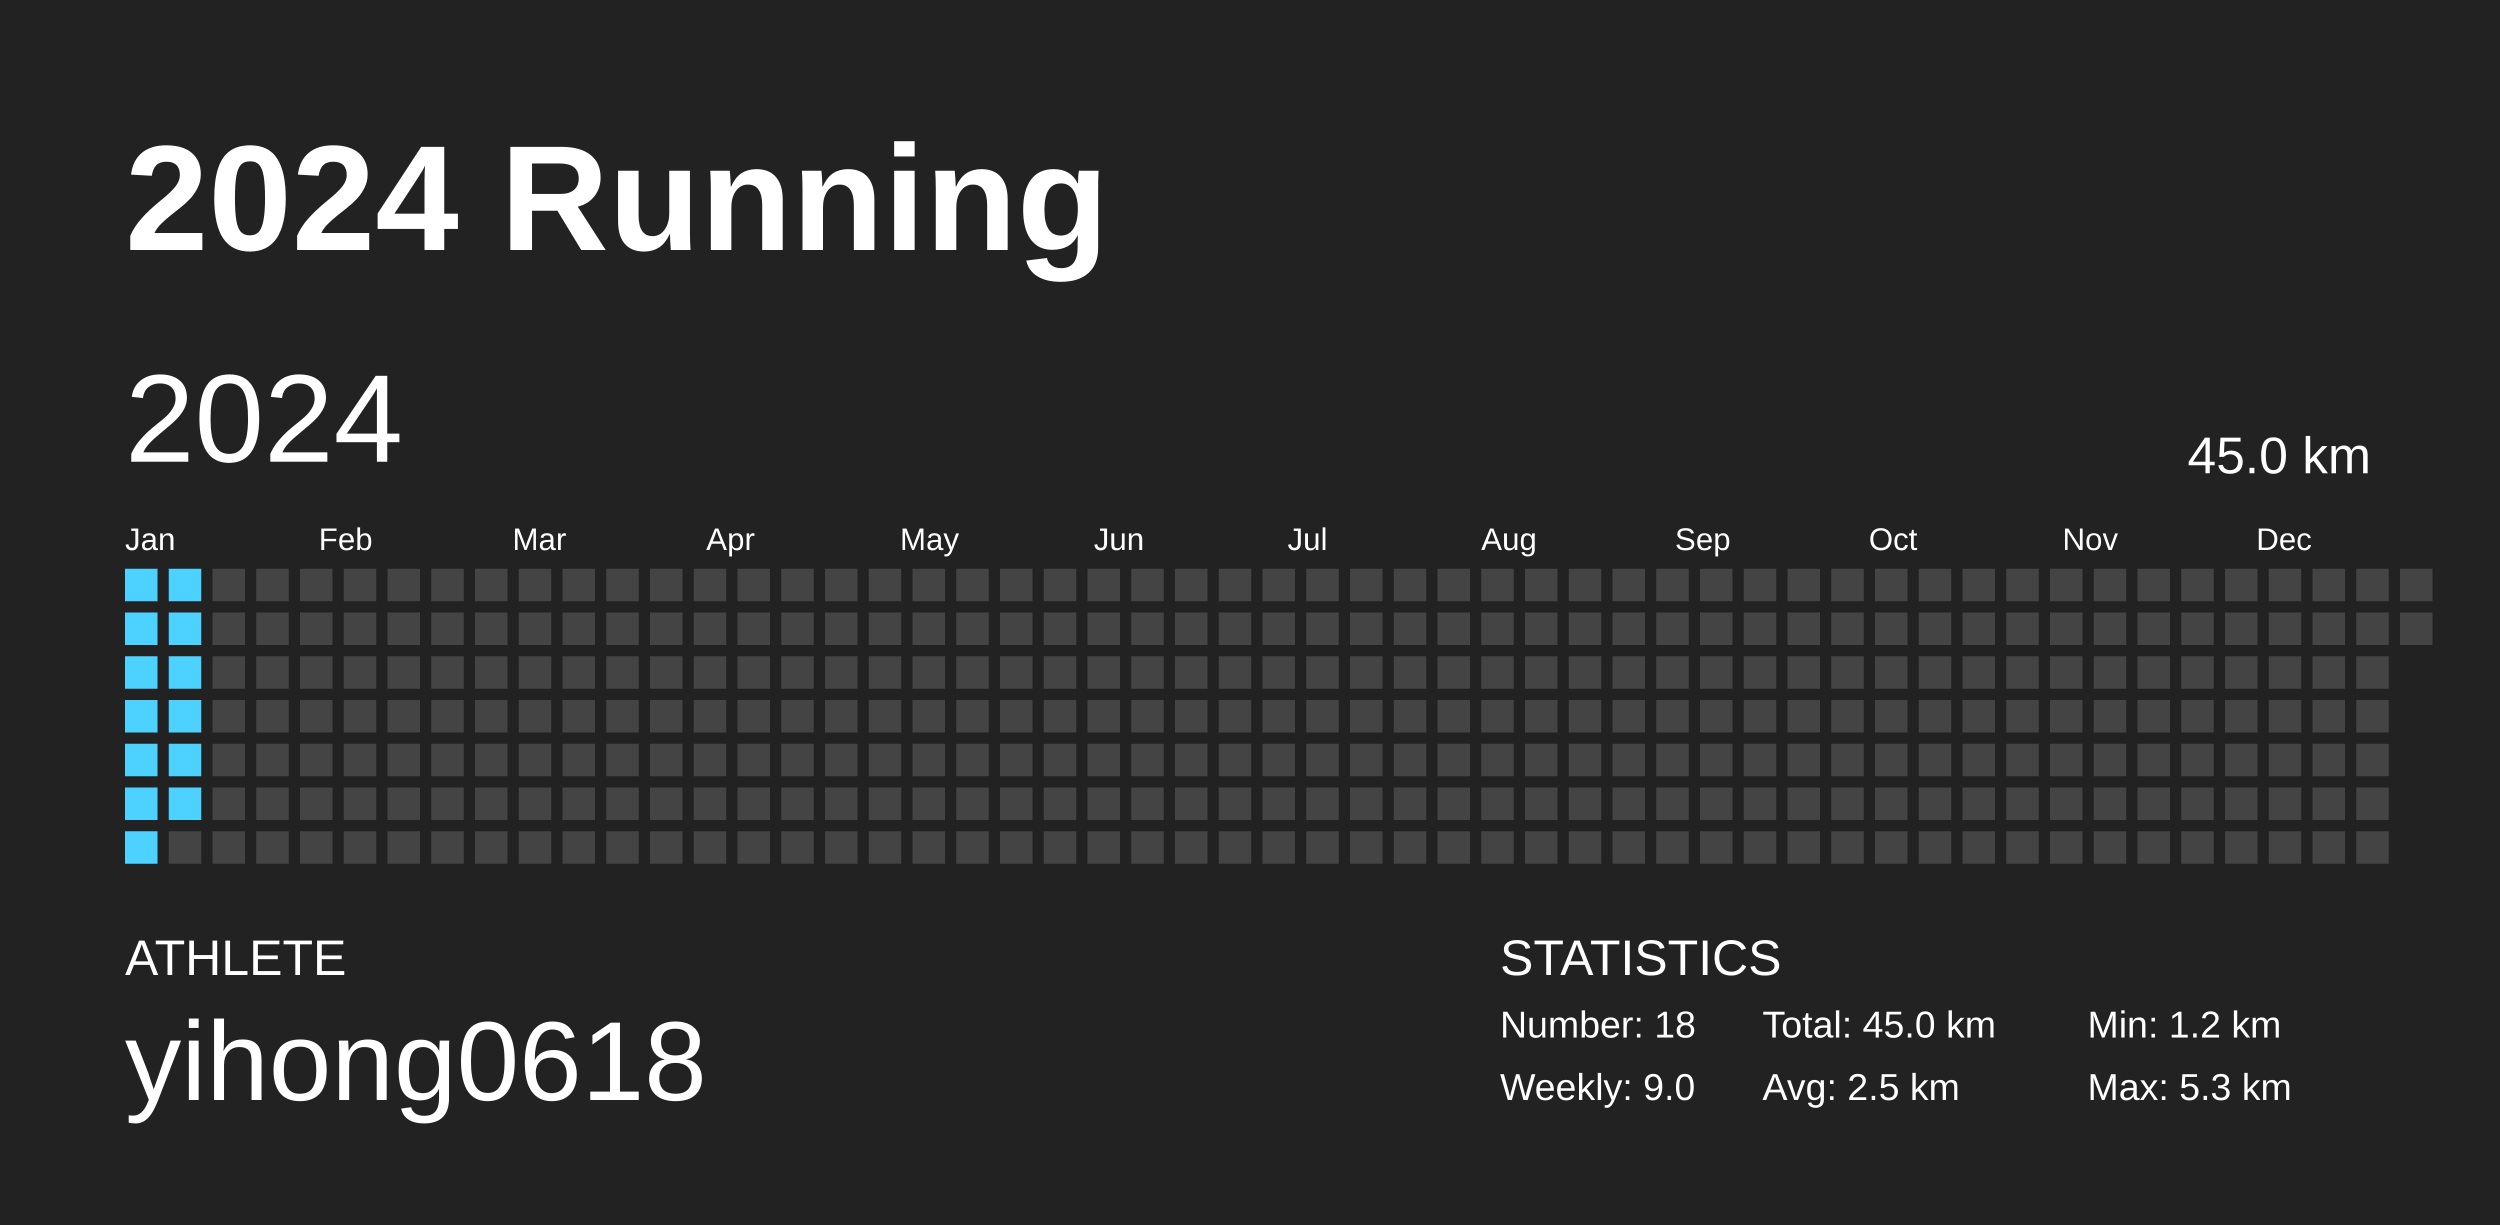
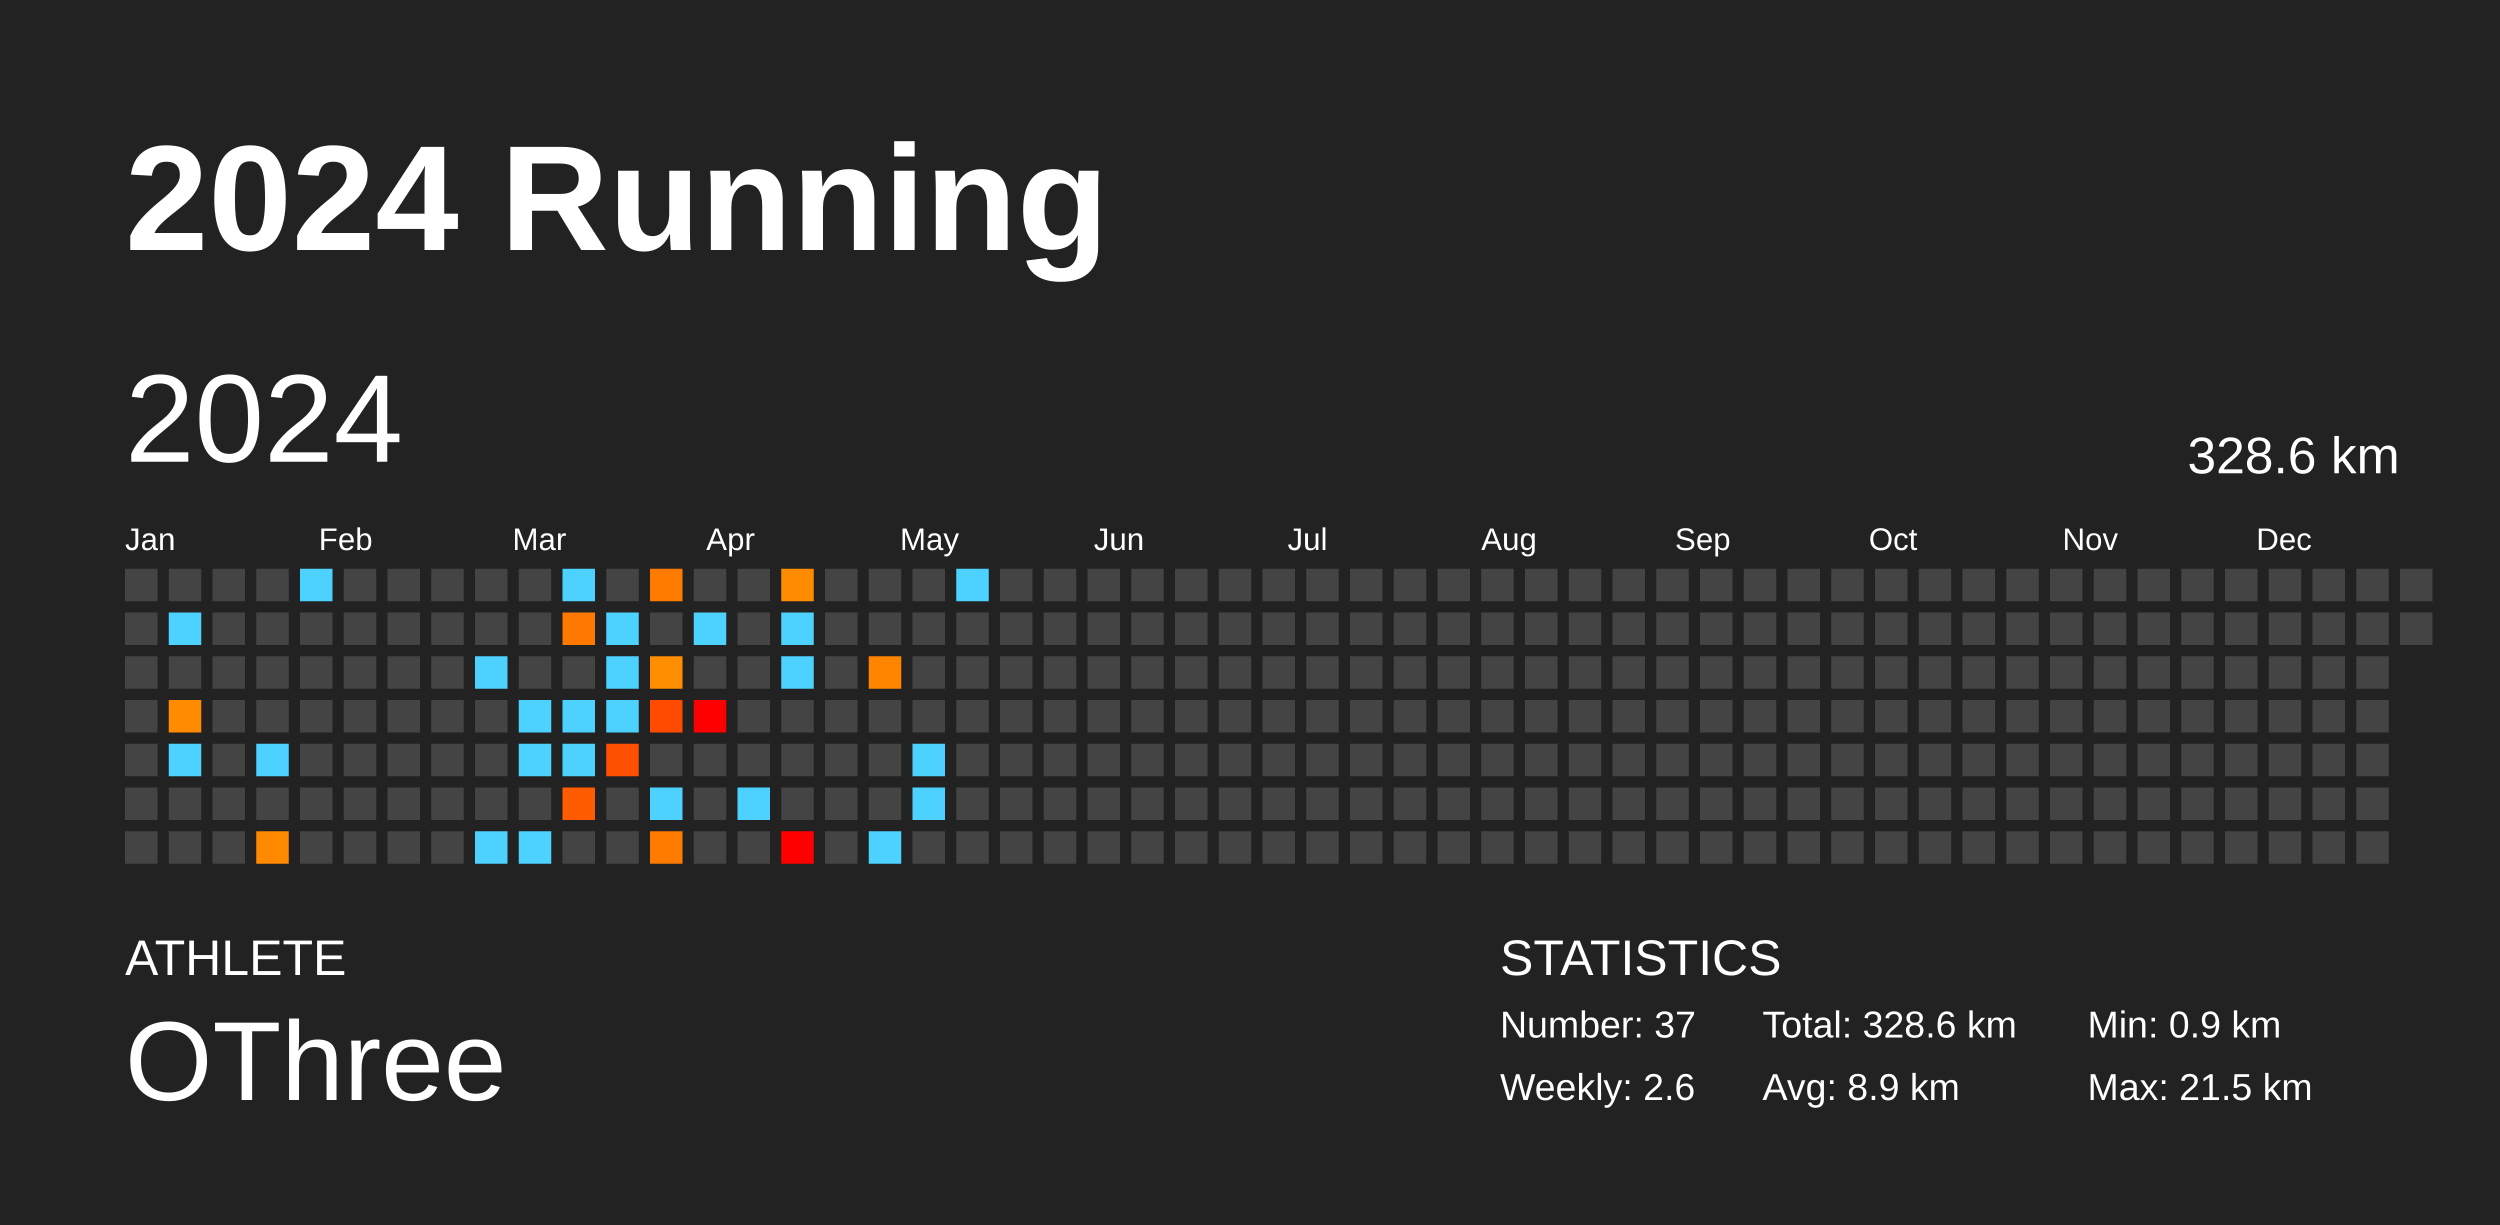
<svg xmlns="http://www.w3.org/2000/svg" baseProfile="full" height="98mm" version="1.1" viewBox="0,0,200,98" width="200mm">
  <defs />
  <rect fill="#222222" height="98" width="200" x="0" y="0" />
  <text fill="#FFFFFF" style="font-size:12px; font-family:Arial; font-weight:bold;" x="10" y="20">2024 Running</text>
  <text fill="#FFFFFF" style="font-size:4px; font-family:Arial" x="10" y="78">ATHLETE</text>
-   <text fill="#FFFFFF" style="font-size:9px; font-family:Arial" x="10" y="88">yihong0618</text>
+   <text fill="#FFFFFF" style="font-size:9px; font-family:Arial" x="10" y="88">OThree</text>
  <text fill="#FFFFFF" style="font-size:4px; font-family:Arial" x="120" y="78">STATISTICS</text>
-   <text fill="#FFFFFF" style="font-size:3px; font-family:Arial" x="120" y="83">Number: 18</text>
-   <text fill="#FFFFFF" style="font-size:3px; font-family:Arial" x="120" y="88">Weekly: 9.0</text>
-   <text fill="#FFFFFF" style="font-size:3px; font-family:Arial" x="141" y="83">Total: 45.0 km</text>
-   <text fill="#FFFFFF" style="font-size:3px; font-family:Arial" x="141" y="88">Avg: 2.5 km</text>
-   <text fill="#FFFFFF" style="font-size:3px; font-family:Arial" x="167" y="83">Min: 1.2 km</text>
-   <text fill="#FFFFFF" style="font-size:3px; font-family:Arial" x="167" y="88">Max: 5.3 km</text>
+   <text fill="#FFFFFF" style="font-size:3px; font-family:Arial" x="120" y="83">Number: 37</text>
+   <text fill="#FFFFFF" style="font-size:3px; font-family:Arial" x="120" y="88">Weekly: 2.6</text>
+   <text fill="#FFFFFF" style="font-size:3px; font-family:Arial" x="141" y="83">Total: 328.6 km</text>
+   <text fill="#FFFFFF" style="font-size:3px; font-family:Arial" x="141" y="88">Avg: 8.9 km</text>
+   <text fill="#FFFFFF" style="font-size:3px; font-family:Arial" x="167" y="83">Min: 0.9 km</text>
+   <text fill="#FFFFFF" style="font-size:3px; font-family:Arial" x="167" y="88">Max: 21.5 km</text>
  <text dominant-baseline="hanging" fill="#FFFFFF" style="font-size:10.0px; font-family:Arial;" x="10" y="30">2024</text>
-   <text dominant-baseline="hanging" fill="#FFFFFF" style="font-size:4.125px; font-family:Arial;" x="175" y="35">45.0 km</text>
+   <text dominant-baseline="hanging" fill="#FFFFFF" style="font-size:4.125px; font-family:Arial;" x="175" y="35">328.6 km</text>
  <text fill="#FFFFFF" style="font-size:2.5px; font-family:Arial" x="10.0" y="44">Jan</text>
  <text fill="#FFFFFF" style="font-size:2.5px; font-family:Arial" x="25.5" y="44">Feb</text>
  <text fill="#FFFFFF" style="font-size:2.5px; font-family:Arial" x="41.0" y="44">Mar</text>
  <text fill="#FFFFFF" style="font-size:2.5px; font-family:Arial" x="56.5" y="44">Apr</text>
  <text fill="#FFFFFF" style="font-size:2.5px; font-family:Arial" x="72.0" y="44">May</text>
  <text fill="#FFFFFF" style="font-size:2.5px; font-family:Arial" x="87.5" y="44">Jun</text>
  <text fill="#FFFFFF" style="font-size:2.5px; font-family:Arial" x="103.0" y="44">Jul</text>
  <text fill="#FFFFFF" style="font-size:2.5px; font-family:Arial" x="118.5" y="44">Aug</text>
  <text fill="#FFFFFF" style="font-size:2.5px; font-family:Arial" x="134.0" y="44">Sep</text>
  <text fill="#FFFFFF" style="font-size:2.5px; font-family:Arial" x="149.5" y="44">Oct</text>
  <text fill="#FFFFFF" style="font-size:2.5px; font-family:Arial" x="165.0" y="44">Nov</text>
  <text fill="#FFFFFF" style="font-size:2.5px; font-family:Arial" x="180.5" y="44">Dec</text>
-   <rect fill="#4dd2ff" height="2.6" width="2.6" x="10.0" y="45.5" />
-   <rect fill="#4dd2ff" height="2.6" width="2.6" x="10.0" y="49.0" />
-   <rect fill="#4dd2ff" height="2.6" width="2.6" x="10.0" y="52.5" />
-   <rect fill="#4dd2ff" height="2.6" width="2.6" x="10.0" y="56.0" />
-   <rect fill="#4dd2ff" height="2.6" width="2.6" x="10.0" y="59.5" />
-   <rect fill="#4dd2ff" height="2.6" width="2.6" x="10.0" y="63.0" />
-   <rect fill="#4dd2ff" height="2.6" width="2.6" x="10.0" y="66.5" />
-   <rect fill="#4dd2ff" height="2.6" width="2.6" x="13.5" y="45.5" />
+   <rect fill="#444444" height="2.6" width="2.6" x="10.0" y="45.5" />
+   <rect fill="#444444" height="2.6" width="2.6" x="10.0" y="49.0" />
+   <rect fill="#444444" height="2.6" width="2.6" x="10.0" y="52.5" />
+   <rect fill="#444444" height="2.6" width="2.6" x="10.0" y="56.0" />
+   <rect fill="#444444" height="2.6" width="2.6" x="10.0" y="59.5" />
+   <rect fill="#444444" height="2.6" width="2.6" x="10.0" y="63.0" />
+   <rect fill="#444444" height="2.6" width="2.6" x="10.0" y="66.5" />
+   <rect fill="#444444" height="2.6" width="2.6" x="13.5" y="45.5" />
  <rect fill="#4dd2ff" height="2.6" width="2.6" x="13.5" y="49.0" />
-   <rect fill="#4dd2ff" height="2.6" width="2.6" x="13.5" y="52.5" />
-   <rect fill="#4dd2ff" height="2.6" width="2.6" x="13.5" y="56.0" />
+   <rect fill="#444444" height="2.6" width="2.6" x="13.5" y="52.5" />
+   <rect fill="#ff8b00" height="2.6" width="2.6" x="13.5" y="56.0" />
  <rect fill="#4dd2ff" height="2.6" width="2.6" x="13.5" y="59.5" />
-   <rect fill="#4dd2ff" height="2.6" width="2.6" x="13.5" y="63.0" />
+   <rect fill="#444444" height="2.6" width="2.6" x="13.5" y="63.0" />
  <rect fill="#444444" height="2.6" width="2.6" x="13.5" y="66.5" />
  <rect fill="#444444" height="2.6" width="2.6" x="17.0" y="45.5" />
  <rect fill="#444444" height="2.6" width="2.6" x="17.0" y="49.0" />
  <rect fill="#444444" height="2.6" width="2.6" x="17.0" y="52.5" />
  <rect fill="#444444" height="2.6" width="2.6" x="17.0" y="56.0" />
  <rect fill="#444444" height="2.6" width="2.6" x="17.0" y="59.5" />
  <rect fill="#444444" height="2.6" width="2.6" x="17.0" y="63.0" />
  <rect fill="#444444" height="2.6" width="2.6" x="17.0" y="66.5" />
  <rect fill="#444444" height="2.6" width="2.6" x="20.5" y="45.5" />
  <rect fill="#444444" height="2.6" width="2.6" x="20.5" y="49.0" />
  <rect fill="#444444" height="2.6" width="2.6" x="20.5" y="52.5" />
  <rect fill="#444444" height="2.6" width="2.6" x="20.5" y="56.0" />
-   <rect fill="#444444" height="2.6" width="2.6" x="20.5" y="59.5" />
+   <rect fill="#4dd2ff" height="2.6" width="2.6" x="20.5" y="59.5" />
  <rect fill="#444444" height="2.6" width="2.6" x="20.5" y="63.0" />
-   <rect fill="#444444" height="2.6" width="2.6" x="20.5" y="66.5" />
-   <rect fill="#444444" height="2.6" width="2.6" x="24.0" y="45.5" />
+   <rect fill="#ff8a00" height="2.6" width="2.6" x="20.5" y="66.5" />
+   <rect fill="#4dd2ff" height="2.6" width="2.6" x="24.0" y="45.5" />
  <rect fill="#444444" height="2.6" width="2.6" x="24.0" y="49.0" />
  <rect fill="#444444" height="2.6" width="2.6" x="24.0" y="52.5" />
  <rect fill="#444444" height="2.6" width="2.6" x="24.0" y="56.0" />
  <rect fill="#444444" height="2.6" width="2.6" x="24.0" y="59.5" />
  <rect fill="#444444" height="2.6" width="2.6" x="24.0" y="63.0" />
  <rect fill="#444444" height="2.6" width="2.6" x="24.0" y="66.5" />
  <rect fill="#444444" height="2.6" width="2.6" x="27.5" y="45.5" />
  <rect fill="#444444" height="2.6" width="2.6" x="27.5" y="49.0" />
  <rect fill="#444444" height="2.6" width="2.6" x="27.5" y="52.5" />
  <rect fill="#444444" height="2.6" width="2.6" x="27.5" y="56.0" />
  <rect fill="#444444" height="2.6" width="2.6" x="27.5" y="59.5" />
  <rect fill="#444444" height="2.6" width="2.6" x="27.5" y="63.0" />
  <rect fill="#444444" height="2.6" width="2.6" x="27.5" y="66.5" />
  <rect fill="#444444" height="2.6" width="2.6" x="31.0" y="45.5" />
  <rect fill="#444444" height="2.6" width="2.6" x="31.0" y="49.0" />
  <rect fill="#444444" height="2.6" width="2.6" x="31.0" y="52.5" />
  <rect fill="#444444" height="2.6" width="2.6" x="31.0" y="56.0" />
  <rect fill="#444444" height="2.6" width="2.6" x="31.0" y="59.5" />
  <rect fill="#444444" height="2.6" width="2.6" x="31.0" y="63.0" />
  <rect fill="#444444" height="2.6" width="2.6" x="31.0" y="66.5" />
  <rect fill="#444444" height="2.6" width="2.6" x="34.5" y="45.5" />
  <rect fill="#444444" height="2.6" width="2.6" x="34.5" y="49.0" />
  <rect fill="#444444" height="2.6" width="2.6" x="34.5" y="52.5" />
  <rect fill="#444444" height="2.6" width="2.6" x="34.5" y="56.0" />
  <rect fill="#444444" height="2.6" width="2.6" x="34.5" y="59.5" />
  <rect fill="#444444" height="2.6" width="2.6" x="34.5" y="63.0" />
  <rect fill="#444444" height="2.6" width="2.6" x="34.5" y="66.5" />
  <rect fill="#444444" height="2.6" width="2.6" x="38.0" y="45.5" />
  <rect fill="#444444" height="2.6" width="2.6" x="38.0" y="49.0" />
-   <rect fill="#444444" height="2.6" width="2.6" x="38.0" y="52.5" />
+   <rect fill="#4dd2ff" height="2.6" width="2.6" x="38.0" y="52.5" />
  <rect fill="#444444" height="2.6" width="2.6" x="38.0" y="56.0" />
  <rect fill="#444444" height="2.6" width="2.6" x="38.0" y="59.5" />
  <rect fill="#444444" height="2.6" width="2.6" x="38.0" y="63.0" />
-   <rect fill="#444444" height="2.6" width="2.6" x="38.0" y="66.5" />
+   <rect fill="#4dd2ff" height="2.6" width="2.6" x="38.0" y="66.5" />
  <rect fill="#444444" height="2.6" width="2.6" x="41.5" y="45.5" />
  <rect fill="#444444" height="2.6" width="2.6" x="41.5" y="49.0" />
  <rect fill="#444444" height="2.6" width="2.6" x="41.5" y="52.5" />
-   <rect fill="#444444" height="2.6" width="2.6" x="41.5" y="56.0" />
-   <rect fill="#444444" height="2.6" width="2.6" x="41.5" y="59.5" />
+   <rect fill="#4dd2ff" height="2.6" width="2.6" x="41.5" y="56.0" />
+   <rect fill="#4dd2ff" height="2.6" width="2.6" x="41.5" y="59.5" />
  <rect fill="#444444" height="2.6" width="2.6" x="41.5" y="63.0" />
-   <rect fill="#444444" height="2.6" width="2.6" x="41.5" y="66.5" />
-   <rect fill="#444444" height="2.6" width="2.6" x="45.0" y="45.5" />
-   <rect fill="#444444" height="2.6" width="2.6" x="45.0" y="49.0" />
+   <rect fill="#4dd2ff" height="2.6" width="2.6" x="41.5" y="66.5" />
+   <rect fill="#4dd2ff" height="2.6" width="2.6" x="45.0" y="45.5" />
+   <rect fill="#ff7800" height="2.6" width="2.6" x="45.0" y="49.0" />
  <rect fill="#444444" height="2.6" width="2.6" x="45.0" y="52.5" />
-   <rect fill="#444444" height="2.6" width="2.6" x="45.0" y="56.0" />
-   <rect fill="#444444" height="2.6" width="2.6" x="45.0" y="59.5" />
-   <rect fill="#444444" height="2.6" width="2.6" x="45.0" y="63.0" />
+   <rect fill="#4dd2ff" height="2.6" width="2.6" x="45.0" y="56.0" />
+   <rect fill="#4dd2ff" height="2.6" width="2.6" x="45.0" y="59.5" />
+   <rect fill="#ff5b00" height="2.6" width="2.6" x="45.0" y="63.0" />
  <rect fill="#444444" height="2.6" width="2.6" x="45.0" y="66.5" />
  <rect fill="#444444" height="2.6" width="2.6" x="48.5" y="45.5" />
-   <rect fill="#444444" height="2.6" width="2.6" x="48.5" y="49.0" />
-   <rect fill="#444444" height="2.6" width="2.6" x="48.5" y="52.5" />
-   <rect fill="#444444" height="2.6" width="2.6" x="48.5" y="56.0" />
-   <rect fill="#444444" height="2.6" width="2.6" x="48.5" y="59.5" />
+   <rect fill="#4dd2ff" height="2.6" width="2.6" x="48.5" y="49.0" />
+   <rect fill="#4dd2ff" height="2.6" width="2.6" x="48.5" y="52.5" />
+   <rect fill="#4dd2ff" height="2.6" width="2.6" x="48.5" y="56.0" />
+   <rect fill="#ff4f00" height="2.6" width="2.6" x="48.5" y="59.5" />
  <rect fill="#444444" height="2.6" width="2.6" x="48.5" y="63.0" />
  <rect fill="#444444" height="2.6" width="2.6" x="48.5" y="66.5" />
-   <rect fill="#444444" height="2.6" width="2.6" x="52.0" y="45.5" />
+   <rect fill="#ff7b00" height="2.6" width="2.6" x="52.0" y="45.5" />
  <rect fill="#444444" height="2.6" width="2.6" x="52.0" y="49.0" />
-   <rect fill="#444444" height="2.6" width="2.6" x="52.0" y="52.5" />
-   <rect fill="#444444" height="2.6" width="2.6" x="52.0" y="56.0" />
+   <rect fill="#ff8e00" height="2.6" width="2.6" x="52.0" y="52.5" />
+   <rect fill="#ff4b00" height="2.6" width="2.6" x="52.0" y="56.0" />
  <rect fill="#444444" height="2.6" width="2.6" x="52.0" y="59.5" />
-   <rect fill="#444444" height="2.6" width="2.6" x="52.0" y="63.0" />
-   <rect fill="#444444" height="2.6" width="2.6" x="52.0" y="66.5" />
+   <rect fill="#4dd2ff" height="2.6" width="2.6" x="52.0" y="63.0" />
+   <rect fill="#ff7b00" height="2.6" width="2.6" x="52.0" y="66.5" />
  <rect fill="#444444" height="2.6" width="2.6" x="55.5" y="45.5" />
-   <rect fill="#444444" height="2.6" width="2.6" x="55.5" y="49.0" />
+   <rect fill="#4dd2ff" height="2.6" width="2.6" x="55.5" y="49.0" />
  <rect fill="#444444" height="2.6" width="2.6" x="55.5" y="52.5" />
-   <rect fill="#444444" height="2.6" width="2.6" x="55.5" y="56.0" />
+   <rect fill="red" height="2.6" width="2.6" x="55.5" y="56.0" />
  <rect fill="#444444" height="2.6" width="2.6" x="55.5" y="59.5" />
  <rect fill="#444444" height="2.6" width="2.6" x="55.5" y="63.0" />
  <rect fill="#444444" height="2.6" width="2.6" x="55.5" y="66.5" />
  <rect fill="#444444" height="2.6" width="2.6" x="59.0" y="45.5" />
  <rect fill="#444444" height="2.6" width="2.6" x="59.0" y="49.0" />
  <rect fill="#444444" height="2.6" width="2.6" x="59.0" y="52.5" />
  <rect fill="#444444" height="2.6" width="2.6" x="59.0" y="56.0" />
  <rect fill="#444444" height="2.6" width="2.6" x="59.0" y="59.5" />
-   <rect fill="#444444" height="2.6" width="2.6" x="59.0" y="63.0" />
+   <rect fill="#4dd2ff" height="2.6" width="2.6" x="59.0" y="63.0" />
  <rect fill="#444444" height="2.6" width="2.6" x="59.0" y="66.5" />
-   <rect fill="#444444" height="2.6" width="2.6" x="62.5" y="45.5" />
-   <rect fill="#444444" height="2.6" width="2.6" x="62.5" y="49.0" />
-   <rect fill="#444444" height="2.6" width="2.6" x="62.5" y="52.5" />
+   <rect fill="#ff8b00" height="2.6" width="2.6" x="62.5" y="45.5" />
+   <rect fill="#4dd2ff" height="2.6" width="2.6" x="62.5" y="49.0" />
+   <rect fill="#4dd2ff" height="2.6" width="2.6" x="62.5" y="52.5" />
  <rect fill="#444444" height="2.6" width="2.6" x="62.5" y="56.0" />
  <rect fill="#444444" height="2.6" width="2.6" x="62.5" y="59.5" />
  <rect fill="#444444" height="2.6" width="2.6" x="62.5" y="63.0" />
-   <rect fill="#444444" height="2.6" width="2.6" x="62.5" y="66.5" />
+   <rect fill="red" height="2.6" width="2.6" x="62.5" y="66.5" />
  <rect fill="#444444" height="2.6" width="2.6" x="66.0" y="45.5" />
  <rect fill="#444444" height="2.6" width="2.6" x="66.0" y="49.0" />
  <rect fill="#444444" height="2.6" width="2.6" x="66.0" y="52.5" />
  <rect fill="#444444" height="2.6" width="2.6" x="66.0" y="56.0" />
  <rect fill="#444444" height="2.6" width="2.6" x="66.0" y="59.5" />
  <rect fill="#444444" height="2.6" width="2.6" x="66.0" y="63.0" />
  <rect fill="#444444" height="2.6" width="2.6" x="66.0" y="66.5" />
  <rect fill="#444444" height="2.6" width="2.6" x="69.5" y="45.5" />
  <rect fill="#444444" height="2.6" width="2.6" x="69.5" y="49.0" />
-   <rect fill="#444444" height="2.6" width="2.6" x="69.5" y="52.5" />
+   <rect fill="#ff8500" height="2.6" width="2.6" x="69.5" y="52.5" />
  <rect fill="#444444" height="2.6" width="2.6" x="69.5" y="56.0" />
  <rect fill="#444444" height="2.6" width="2.6" x="69.5" y="59.5" />
  <rect fill="#444444" height="2.6" width="2.6" x="69.5" y="63.0" />
-   <rect fill="#444444" height="2.6" width="2.6" x="69.5" y="66.5" />
+   <rect fill="#4dd2ff" height="2.6" width="2.6" x="69.5" y="66.5" />
  <rect fill="#444444" height="2.6" width="2.6" x="73.0" y="45.5" />
  <rect fill="#444444" height="2.6" width="2.6" x="73.0" y="49.0" />
  <rect fill="#444444" height="2.6" width="2.6" x="73.0" y="52.5" />
  <rect fill="#444444" height="2.6" width="2.6" x="73.0" y="56.0" />
-   <rect fill="#444444" height="2.6" width="2.6" x="73.0" y="59.5" />
-   <rect fill="#444444" height="2.6" width="2.6" x="73.0" y="63.0" />
+   <rect fill="#4dd2ff" height="2.6" width="2.6" x="73.0" y="59.5" />
+   <rect fill="#4dd2ff" height="2.6" width="2.6" x="73.0" y="63.0" />
  <rect fill="#444444" height="2.6" width="2.6" x="73.0" y="66.5" />
-   <rect fill="#444444" height="2.6" width="2.6" x="76.5" y="45.5" />
+   <rect fill="#4dd2ff" height="2.6" width="2.6" x="76.5" y="45.5" />
  <rect fill="#444444" height="2.6" width="2.6" x="76.5" y="49.0" />
  <rect fill="#444444" height="2.6" width="2.6" x="76.5" y="52.5" />
  <rect fill="#444444" height="2.6" width="2.6" x="76.5" y="56.0" />
  <rect fill="#444444" height="2.6" width="2.6" x="76.5" y="59.5" />
  <rect fill="#444444" height="2.6" width="2.6" x="76.5" y="63.0" />
  <rect fill="#444444" height="2.6" width="2.6" x="76.5" y="66.5" />
  <rect fill="#444444" height="2.6" width="2.6" x="80.0" y="45.5" />
  <rect fill="#444444" height="2.6" width="2.6" x="80.0" y="49.0" />
  <rect fill="#444444" height="2.6" width="2.6" x="80.0" y="52.5" />
  <rect fill="#444444" height="2.6" width="2.6" x="80.0" y="56.0" />
  <rect fill="#444444" height="2.6" width="2.6" x="80.0" y="59.5" />
  <rect fill="#444444" height="2.6" width="2.6" x="80.0" y="63.0" />
  <rect fill="#444444" height="2.6" width="2.6" x="80.0" y="66.5" />
  <rect fill="#444444" height="2.6" width="2.6" x="83.5" y="45.5" />
  <rect fill="#444444" height="2.6" width="2.6" x="83.5" y="49.0" />
  <rect fill="#444444" height="2.6" width="2.6" x="83.5" y="52.5" />
  <rect fill="#444444" height="2.6" width="2.6" x="83.5" y="56.0" />
  <rect fill="#444444" height="2.6" width="2.6" x="83.5" y="59.5" />
  <rect fill="#444444" height="2.6" width="2.6" x="83.5" y="63.0" />
  <rect fill="#444444" height="2.6" width="2.6" x="83.5" y="66.5" />
  <rect fill="#444444" height="2.6" width="2.6" x="87.0" y="45.5" />
  <rect fill="#444444" height="2.6" width="2.6" x="87.0" y="49.0" />
  <rect fill="#444444" height="2.6" width="2.6" x="87.0" y="52.5" />
  <rect fill="#444444" height="2.6" width="2.6" x="87.0" y="56.0" />
  <rect fill="#444444" height="2.6" width="2.6" x="87.0" y="59.5" />
  <rect fill="#444444" height="2.6" width="2.6" x="87.0" y="63.0" />
  <rect fill="#444444" height="2.6" width="2.6" x="87.0" y="66.5" />
  <rect fill="#444444" height="2.6" width="2.6" x="90.5" y="45.5" />
  <rect fill="#444444" height="2.6" width="2.6" x="90.5" y="49.0" />
  <rect fill="#444444" height="2.6" width="2.6" x="90.5" y="52.5" />
  <rect fill="#444444" height="2.6" width="2.6" x="90.5" y="56.0" />
  <rect fill="#444444" height="2.6" width="2.6" x="90.5" y="59.5" />
  <rect fill="#444444" height="2.6" width="2.6" x="90.5" y="63.0" />
  <rect fill="#444444" height="2.6" width="2.6" x="90.5" y="66.5" />
  <rect fill="#444444" height="2.6" width="2.6" x="94.0" y="45.5" />
  <rect fill="#444444" height="2.6" width="2.6" x="94.0" y="49.0" />
  <rect fill="#444444" height="2.6" width="2.6" x="94.0" y="52.5" />
  <rect fill="#444444" height="2.6" width="2.6" x="94.0" y="56.0" />
  <rect fill="#444444" height="2.6" width="2.6" x="94.0" y="59.5" />
  <rect fill="#444444" height="2.6" width="2.6" x="94.0" y="63.0" />
  <rect fill="#444444" height="2.6" width="2.6" x="94.0" y="66.5" />
  <rect fill="#444444" height="2.6" width="2.6" x="97.5" y="45.5" />
  <rect fill="#444444" height="2.6" width="2.6" x="97.5" y="49.0" />
  <rect fill="#444444" height="2.6" width="2.6" x="97.5" y="52.5" />
  <rect fill="#444444" height="2.6" width="2.6" x="97.5" y="56.0" />
  <rect fill="#444444" height="2.6" width="2.6" x="97.5" y="59.5" />
  <rect fill="#444444" height="2.6" width="2.6" x="97.5" y="63.0" />
  <rect fill="#444444" height="2.6" width="2.6" x="97.5" y="66.5" />
  <rect fill="#444444" height="2.6" width="2.6" x="101.0" y="45.5" />
  <rect fill="#444444" height="2.6" width="2.6" x="101.0" y="49.0" />
  <rect fill="#444444" height="2.6" width="2.6" x="101.0" y="52.5" />
  <rect fill="#444444" height="2.6" width="2.6" x="101.0" y="56.0" />
  <rect fill="#444444" height="2.6" width="2.6" x="101.0" y="59.5" />
  <rect fill="#444444" height="2.6" width="2.6" x="101.0" y="63.0" />
  <rect fill="#444444" height="2.6" width="2.6" x="101.0" y="66.5" />
  <rect fill="#444444" height="2.6" width="2.6" x="104.5" y="45.5" />
  <rect fill="#444444" height="2.6" width="2.6" x="104.5" y="49.0" />
  <rect fill="#444444" height="2.6" width="2.6" x="104.5" y="52.5" />
  <rect fill="#444444" height="2.6" width="2.6" x="104.5" y="56.0" />
  <rect fill="#444444" height="2.6" width="2.6" x="104.5" y="59.5" />
  <rect fill="#444444" height="2.6" width="2.6" x="104.5" y="63.0" />
  <rect fill="#444444" height="2.6" width="2.6" x="104.5" y="66.5" />
  <rect fill="#444444" height="2.6" width="2.6" x="108.0" y="45.5" />
  <rect fill="#444444" height="2.6" width="2.6" x="108.0" y="49.0" />
  <rect fill="#444444" height="2.6" width="2.6" x="108.0" y="52.5" />
  <rect fill="#444444" height="2.6" width="2.6" x="108.0" y="56.0" />
  <rect fill="#444444" height="2.6" width="2.6" x="108.0" y="59.5" />
  <rect fill="#444444" height="2.6" width="2.6" x="108.0" y="63.0" />
  <rect fill="#444444" height="2.6" width="2.6" x="108.0" y="66.5" />
  <rect fill="#444444" height="2.6" width="2.6" x="111.5" y="45.5" />
  <rect fill="#444444" height="2.6" width="2.6" x="111.5" y="49.0" />
  <rect fill="#444444" height="2.6" width="2.6" x="111.5" y="52.5" />
  <rect fill="#444444" height="2.6" width="2.6" x="111.5" y="56.0" />
  <rect fill="#444444" height="2.6" width="2.6" x="111.5" y="59.5" />
  <rect fill="#444444" height="2.6" width="2.6" x="111.5" y="63.0" />
  <rect fill="#444444" height="2.6" width="2.6" x="111.5" y="66.5" />
  <rect fill="#444444" height="2.6" width="2.6" x="115.0" y="45.5" />
  <rect fill="#444444" height="2.6" width="2.6" x="115.0" y="49.0" />
  <rect fill="#444444" height="2.6" width="2.6" x="115.0" y="52.5" />
  <rect fill="#444444" height="2.6" width="2.6" x="115.0" y="56.0" />
  <rect fill="#444444" height="2.6" width="2.6" x="115.0" y="59.5" />
  <rect fill="#444444" height="2.6" width="2.6" x="115.0" y="63.0" />
  <rect fill="#444444" height="2.6" width="2.6" x="115.0" y="66.5" />
  <rect fill="#444444" height="2.6" width="2.6" x="118.5" y="45.5" />
  <rect fill="#444444" height="2.6" width="2.6" x="118.5" y="49.0" />
  <rect fill="#444444" height="2.6" width="2.6" x="118.5" y="52.5" />
  <rect fill="#444444" height="2.6" width="2.6" x="118.5" y="56.0" />
  <rect fill="#444444" height="2.6" width="2.6" x="118.5" y="59.5" />
  <rect fill="#444444" height="2.6" width="2.6" x="118.5" y="63.0" />
  <rect fill="#444444" height="2.6" width="2.6" x="118.5" y="66.5" />
  <rect fill="#444444" height="2.6" width="2.6" x="122.0" y="45.5" />
  <rect fill="#444444" height="2.6" width="2.6" x="122.0" y="49.0" />
  <rect fill="#444444" height="2.6" width="2.6" x="122.0" y="52.5" />
  <rect fill="#444444" height="2.6" width="2.6" x="122.0" y="56.0" />
  <rect fill="#444444" height="2.6" width="2.6" x="122.0" y="59.5" />
  <rect fill="#444444" height="2.6" width="2.6" x="122.0" y="63.0" />
  <rect fill="#444444" height="2.6" width="2.6" x="122.0" y="66.5" />
  <rect fill="#444444" height="2.6" width="2.6" x="125.5" y="45.5" />
  <rect fill="#444444" height="2.6" width="2.6" x="125.5" y="49.0" />
  <rect fill="#444444" height="2.6" width="2.6" x="125.5" y="52.5" />
  <rect fill="#444444" height="2.6" width="2.6" x="125.5" y="56.0" />
  <rect fill="#444444" height="2.6" width="2.6" x="125.5" y="59.5" />
  <rect fill="#444444" height="2.6" width="2.6" x="125.5" y="63.0" />
  <rect fill="#444444" height="2.6" width="2.6" x="125.5" y="66.5" />
  <rect fill="#444444" height="2.6" width="2.6" x="129.0" y="45.5" />
  <rect fill="#444444" height="2.6" width="2.6" x="129.0" y="49.0" />
  <rect fill="#444444" height="2.6" width="2.6" x="129.0" y="52.5" />
  <rect fill="#444444" height="2.6" width="2.6" x="129.0" y="56.0" />
  <rect fill="#444444" height="2.6" width="2.6" x="129.0" y="59.5" />
  <rect fill="#444444" height="2.6" width="2.6" x="129.0" y="63.0" />
  <rect fill="#444444" height="2.6" width="2.6" x="129.0" y="66.5" />
  <rect fill="#444444" height="2.6" width="2.6" x="132.5" y="45.5" />
  <rect fill="#444444" height="2.6" width="2.6" x="132.5" y="49.0" />
  <rect fill="#444444" height="2.6" width="2.6" x="132.5" y="52.5" />
  <rect fill="#444444" height="2.6" width="2.6" x="132.5" y="56.0" />
  <rect fill="#444444" height="2.6" width="2.6" x="132.5" y="59.5" />
  <rect fill="#444444" height="2.6" width="2.6" x="132.5" y="63.0" />
  <rect fill="#444444" height="2.6" width="2.6" x="132.5" y="66.5" />
  <rect fill="#444444" height="2.6" width="2.6" x="136.0" y="45.5" />
  <rect fill="#444444" height="2.6" width="2.6" x="136.0" y="49.0" />
  <rect fill="#444444" height="2.6" width="2.6" x="136.0" y="52.5" />
  <rect fill="#444444" height="2.6" width="2.6" x="136.0" y="56.0" />
  <rect fill="#444444" height="2.6" width="2.6" x="136.0" y="59.5" />
  <rect fill="#444444" height="2.6" width="2.6" x="136.0" y="63.0" />
  <rect fill="#444444" height="2.6" width="2.6" x="136.0" y="66.5" />
  <rect fill="#444444" height="2.6" width="2.6" x="139.5" y="45.5" />
  <rect fill="#444444" height="2.6" width="2.6" x="139.5" y="49.0" />
  <rect fill="#444444" height="2.6" width="2.6" x="139.5" y="52.5" />
  <rect fill="#444444" height="2.6" width="2.6" x="139.5" y="56.0" />
  <rect fill="#444444" height="2.6" width="2.6" x="139.5" y="59.5" />
  <rect fill="#444444" height="2.6" width="2.6" x="139.5" y="63.0" />
  <rect fill="#444444" height="2.6" width="2.6" x="139.5" y="66.5" />
  <rect fill="#444444" height="2.6" width="2.6" x="143.0" y="45.5" />
  <rect fill="#444444" height="2.6" width="2.6" x="143.0" y="49.0" />
  <rect fill="#444444" height="2.6" width="2.6" x="143.0" y="52.5" />
  <rect fill="#444444" height="2.6" width="2.6" x="143.0" y="56.0" />
  <rect fill="#444444" height="2.6" width="2.6" x="143.0" y="59.5" />
  <rect fill="#444444" height="2.6" width="2.6" x="143.0" y="63.0" />
  <rect fill="#444444" height="2.6" width="2.6" x="143.0" y="66.5" />
  <rect fill="#444444" height="2.6" width="2.6" x="146.5" y="45.5" />
  <rect fill="#444444" height="2.6" width="2.6" x="146.5" y="49.0" />
  <rect fill="#444444" height="2.6" width="2.6" x="146.5" y="52.5" />
  <rect fill="#444444" height="2.6" width="2.6" x="146.5" y="56.0" />
  <rect fill="#444444" height="2.6" width="2.6" x="146.5" y="59.5" />
  <rect fill="#444444" height="2.6" width="2.6" x="146.5" y="63.0" />
  <rect fill="#444444" height="2.6" width="2.6" x="146.5" y="66.5" />
  <rect fill="#444444" height="2.6" width="2.6" x="150.0" y="45.5" />
  <rect fill="#444444" height="2.6" width="2.6" x="150.0" y="49.0" />
  <rect fill="#444444" height="2.6" width="2.6" x="150.0" y="52.5" />
  <rect fill="#444444" height="2.6" width="2.6" x="150.0" y="56.0" />
  <rect fill="#444444" height="2.6" width="2.6" x="150.0" y="59.5" />
  <rect fill="#444444" height="2.6" width="2.6" x="150.0" y="63.0" />
  <rect fill="#444444" height="2.6" width="2.6" x="150.0" y="66.5" />
  <rect fill="#444444" height="2.6" width="2.6" x="153.5" y="45.5" />
  <rect fill="#444444" height="2.6" width="2.6" x="153.5" y="49.0" />
  <rect fill="#444444" height="2.6" width="2.6" x="153.5" y="52.5" />
  <rect fill="#444444" height="2.6" width="2.6" x="153.5" y="56.0" />
  <rect fill="#444444" height="2.6" width="2.6" x="153.5" y="59.5" />
  <rect fill="#444444" height="2.6" width="2.6" x="153.5" y="63.0" />
  <rect fill="#444444" height="2.6" width="2.6" x="153.5" y="66.5" />
  <rect fill="#444444" height="2.6" width="2.6" x="157.0" y="45.5" />
  <rect fill="#444444" height="2.6" width="2.6" x="157.0" y="49.0" />
  <rect fill="#444444" height="2.6" width="2.6" x="157.0" y="52.5" />
  <rect fill="#444444" height="2.6" width="2.6" x="157.0" y="56.0" />
  <rect fill="#444444" height="2.6" width="2.6" x="157.0" y="59.5" />
  <rect fill="#444444" height="2.6" width="2.6" x="157.0" y="63.0" />
  <rect fill="#444444" height="2.6" width="2.6" x="157.0" y="66.5" />
  <rect fill="#444444" height="2.6" width="2.6" x="160.5" y="45.5" />
  <rect fill="#444444" height="2.6" width="2.6" x="160.5" y="49.0" />
  <rect fill="#444444" height="2.6" width="2.6" x="160.5" y="52.5" />
  <rect fill="#444444" height="2.6" width="2.6" x="160.5" y="56.0" />
  <rect fill="#444444" height="2.6" width="2.6" x="160.5" y="59.5" />
  <rect fill="#444444" height="2.6" width="2.6" x="160.5" y="63.0" />
  <rect fill="#444444" height="2.6" width="2.6" x="160.5" y="66.5" />
  <rect fill="#444444" height="2.6" width="2.6" x="164.0" y="45.5" />
  <rect fill="#444444" height="2.6" width="2.6" x="164.0" y="49.0" />
  <rect fill="#444444" height="2.6" width="2.6" x="164.0" y="52.5" />
  <rect fill="#444444" height="2.6" width="2.6" x="164.0" y="56.0" />
  <rect fill="#444444" height="2.6" width="2.6" x="164.0" y="59.5" />
  <rect fill="#444444" height="2.6" width="2.6" x="164.0" y="63.0" />
  <rect fill="#444444" height="2.6" width="2.6" x="164.0" y="66.5" />
  <rect fill="#444444" height="2.6" width="2.6" x="167.5" y="45.5" />
  <rect fill="#444444" height="2.6" width="2.6" x="167.5" y="49.0" />
  <rect fill="#444444" height="2.6" width="2.6" x="167.5" y="52.5" />
  <rect fill="#444444" height="2.6" width="2.6" x="167.5" y="56.0" />
  <rect fill="#444444" height="2.6" width="2.6" x="167.5" y="59.5" />
  <rect fill="#444444" height="2.6" width="2.6" x="167.5" y="63.0" />
  <rect fill="#444444" height="2.6" width="2.6" x="167.5" y="66.5" />
  <rect fill="#444444" height="2.6" width="2.6" x="171.0" y="45.5" />
  <rect fill="#444444" height="2.6" width="2.6" x="171.0" y="49.0" />
  <rect fill="#444444" height="2.6" width="2.6" x="171.0" y="52.5" />
  <rect fill="#444444" height="2.6" width="2.6" x="171.0" y="56.0" />
  <rect fill="#444444" height="2.6" width="2.6" x="171.0" y="59.5" />
  <rect fill="#444444" height="2.6" width="2.6" x="171.0" y="63.0" />
  <rect fill="#444444" height="2.6" width="2.6" x="171.0" y="66.5" />
  <rect fill="#444444" height="2.6" width="2.6" x="174.5" y="45.5" />
  <rect fill="#444444" height="2.6" width="2.6" x="174.5" y="49.0" />
  <rect fill="#444444" height="2.6" width="2.6" x="174.5" y="52.5" />
  <rect fill="#444444" height="2.6" width="2.6" x="174.5" y="56.0" />
  <rect fill="#444444" height="2.6" width="2.6" x="174.5" y="59.5" />
  <rect fill="#444444" height="2.6" width="2.6" x="174.5" y="63.0" />
  <rect fill="#444444" height="2.6" width="2.6" x="174.5" y="66.5" />
  <rect fill="#444444" height="2.6" width="2.6" x="178.0" y="45.5" />
  <rect fill="#444444" height="2.6" width="2.6" x="178.0" y="49.0" />
  <rect fill="#444444" height="2.6" width="2.6" x="178.0" y="52.5" />
  <rect fill="#444444" height="2.6" width="2.6" x="178.0" y="56.0" />
  <rect fill="#444444" height="2.6" width="2.6" x="178.0" y="59.5" />
  <rect fill="#444444" height="2.6" width="2.6" x="178.0" y="63.0" />
  <rect fill="#444444" height="2.6" width="2.6" x="178.0" y="66.5" />
  <rect fill="#444444" height="2.6" width="2.6" x="181.5" y="45.5" />
  <rect fill="#444444" height="2.6" width="2.6" x="181.5" y="49.0" />
  <rect fill="#444444" height="2.6" width="2.6" x="181.5" y="52.5" />
  <rect fill="#444444" height="2.6" width="2.6" x="181.5" y="56.0" />
  <rect fill="#444444" height="2.6" width="2.6" x="181.5" y="59.5" />
  <rect fill="#444444" height="2.6" width="2.6" x="181.5" y="63.0" />
  <rect fill="#444444" height="2.6" width="2.6" x="181.5" y="66.5" />
  <rect fill="#444444" height="2.6" width="2.6" x="185.0" y="45.5" />
  <rect fill="#444444" height="2.6" width="2.6" x="185.0" y="49.0" />
  <rect fill="#444444" height="2.6" width="2.6" x="185.0" y="52.5" />
  <rect fill="#444444" height="2.6" width="2.6" x="185.0" y="56.0" />
  <rect fill="#444444" height="2.6" width="2.6" x="185.0" y="59.5" />
  <rect fill="#444444" height="2.6" width="2.6" x="185.0" y="63.0" />
  <rect fill="#444444" height="2.6" width="2.6" x="185.0" y="66.5" />
  <rect fill="#444444" height="2.6" width="2.6" x="188.5" y="45.5" />
  <rect fill="#444444" height="2.6" width="2.6" x="188.5" y="49.0" />
  <rect fill="#444444" height="2.6" width="2.6" x="188.5" y="52.5" />
  <rect fill="#444444" height="2.6" width="2.6" x="188.5" y="56.0" />
  <rect fill="#444444" height="2.6" width="2.6" x="188.5" y="59.5" />
  <rect fill="#444444" height="2.6" width="2.6" x="188.5" y="63.0" />
  <rect fill="#444444" height="2.6" width="2.6" x="188.5" y="66.5" />
  <rect fill="#444444" height="2.6" width="2.6" x="192.0" y="45.5" />
  <rect fill="#444444" height="2.6" width="2.6" x="192.0" y="49.0" />
</svg>
